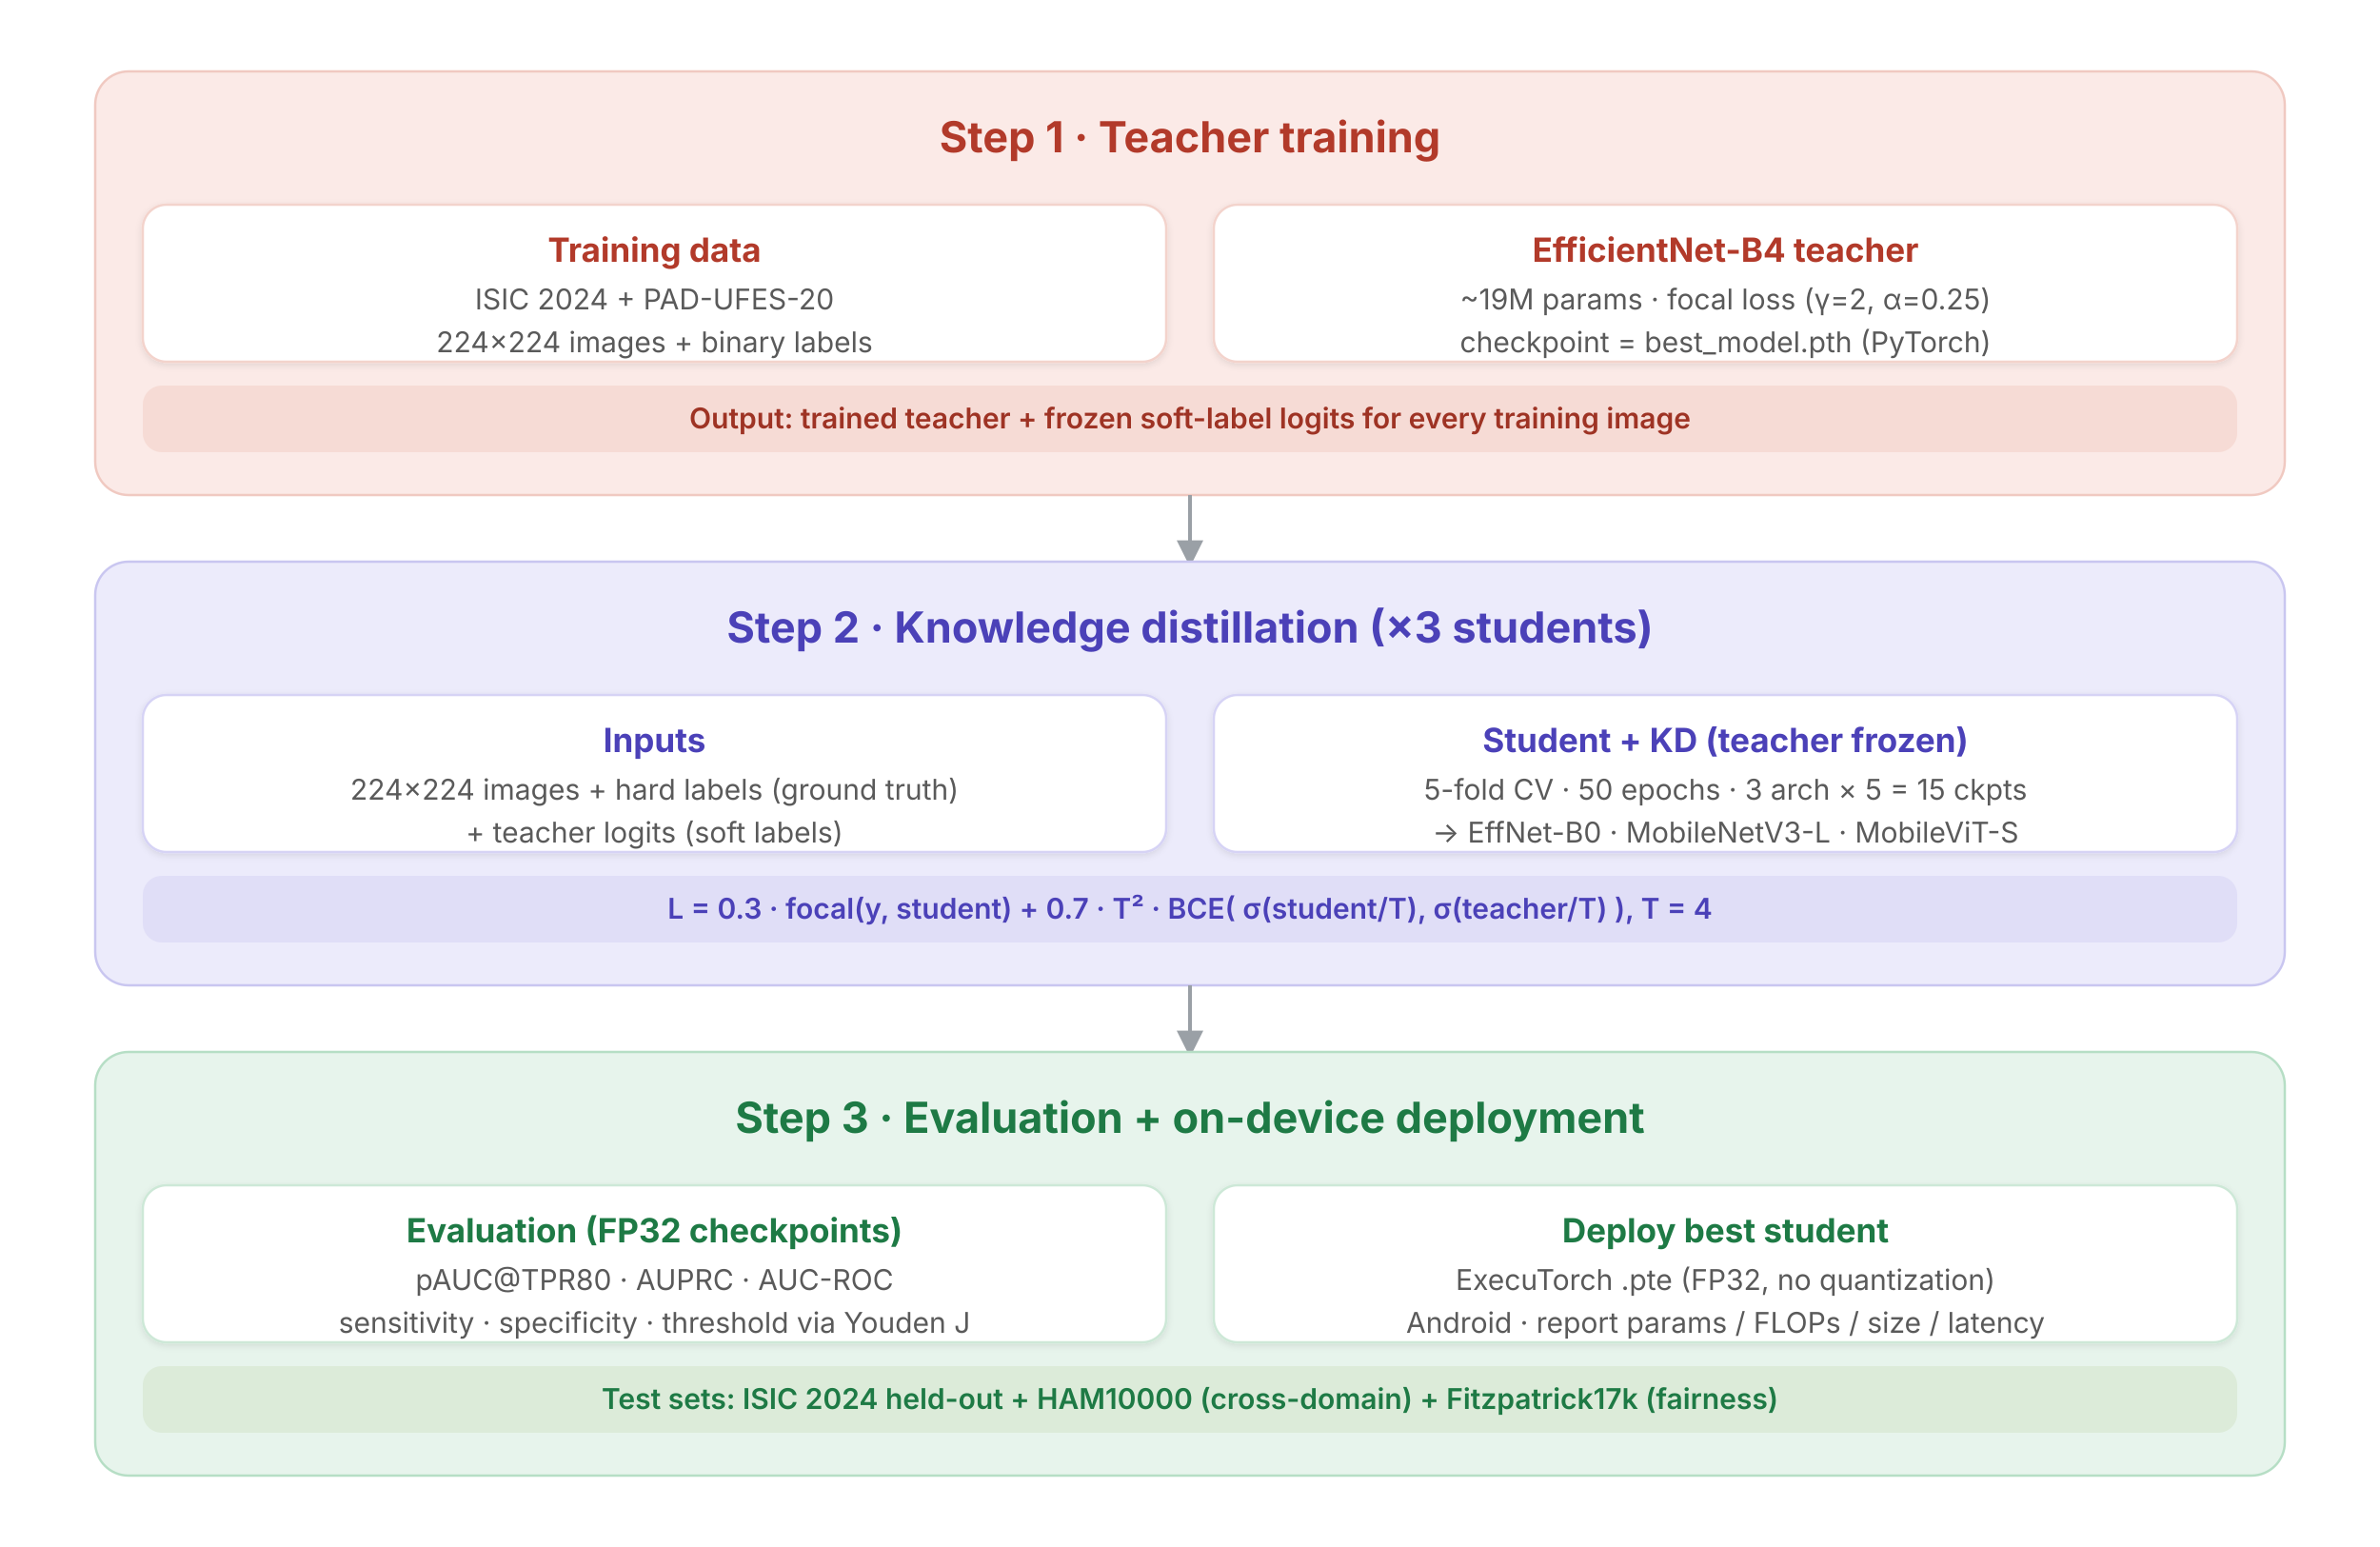
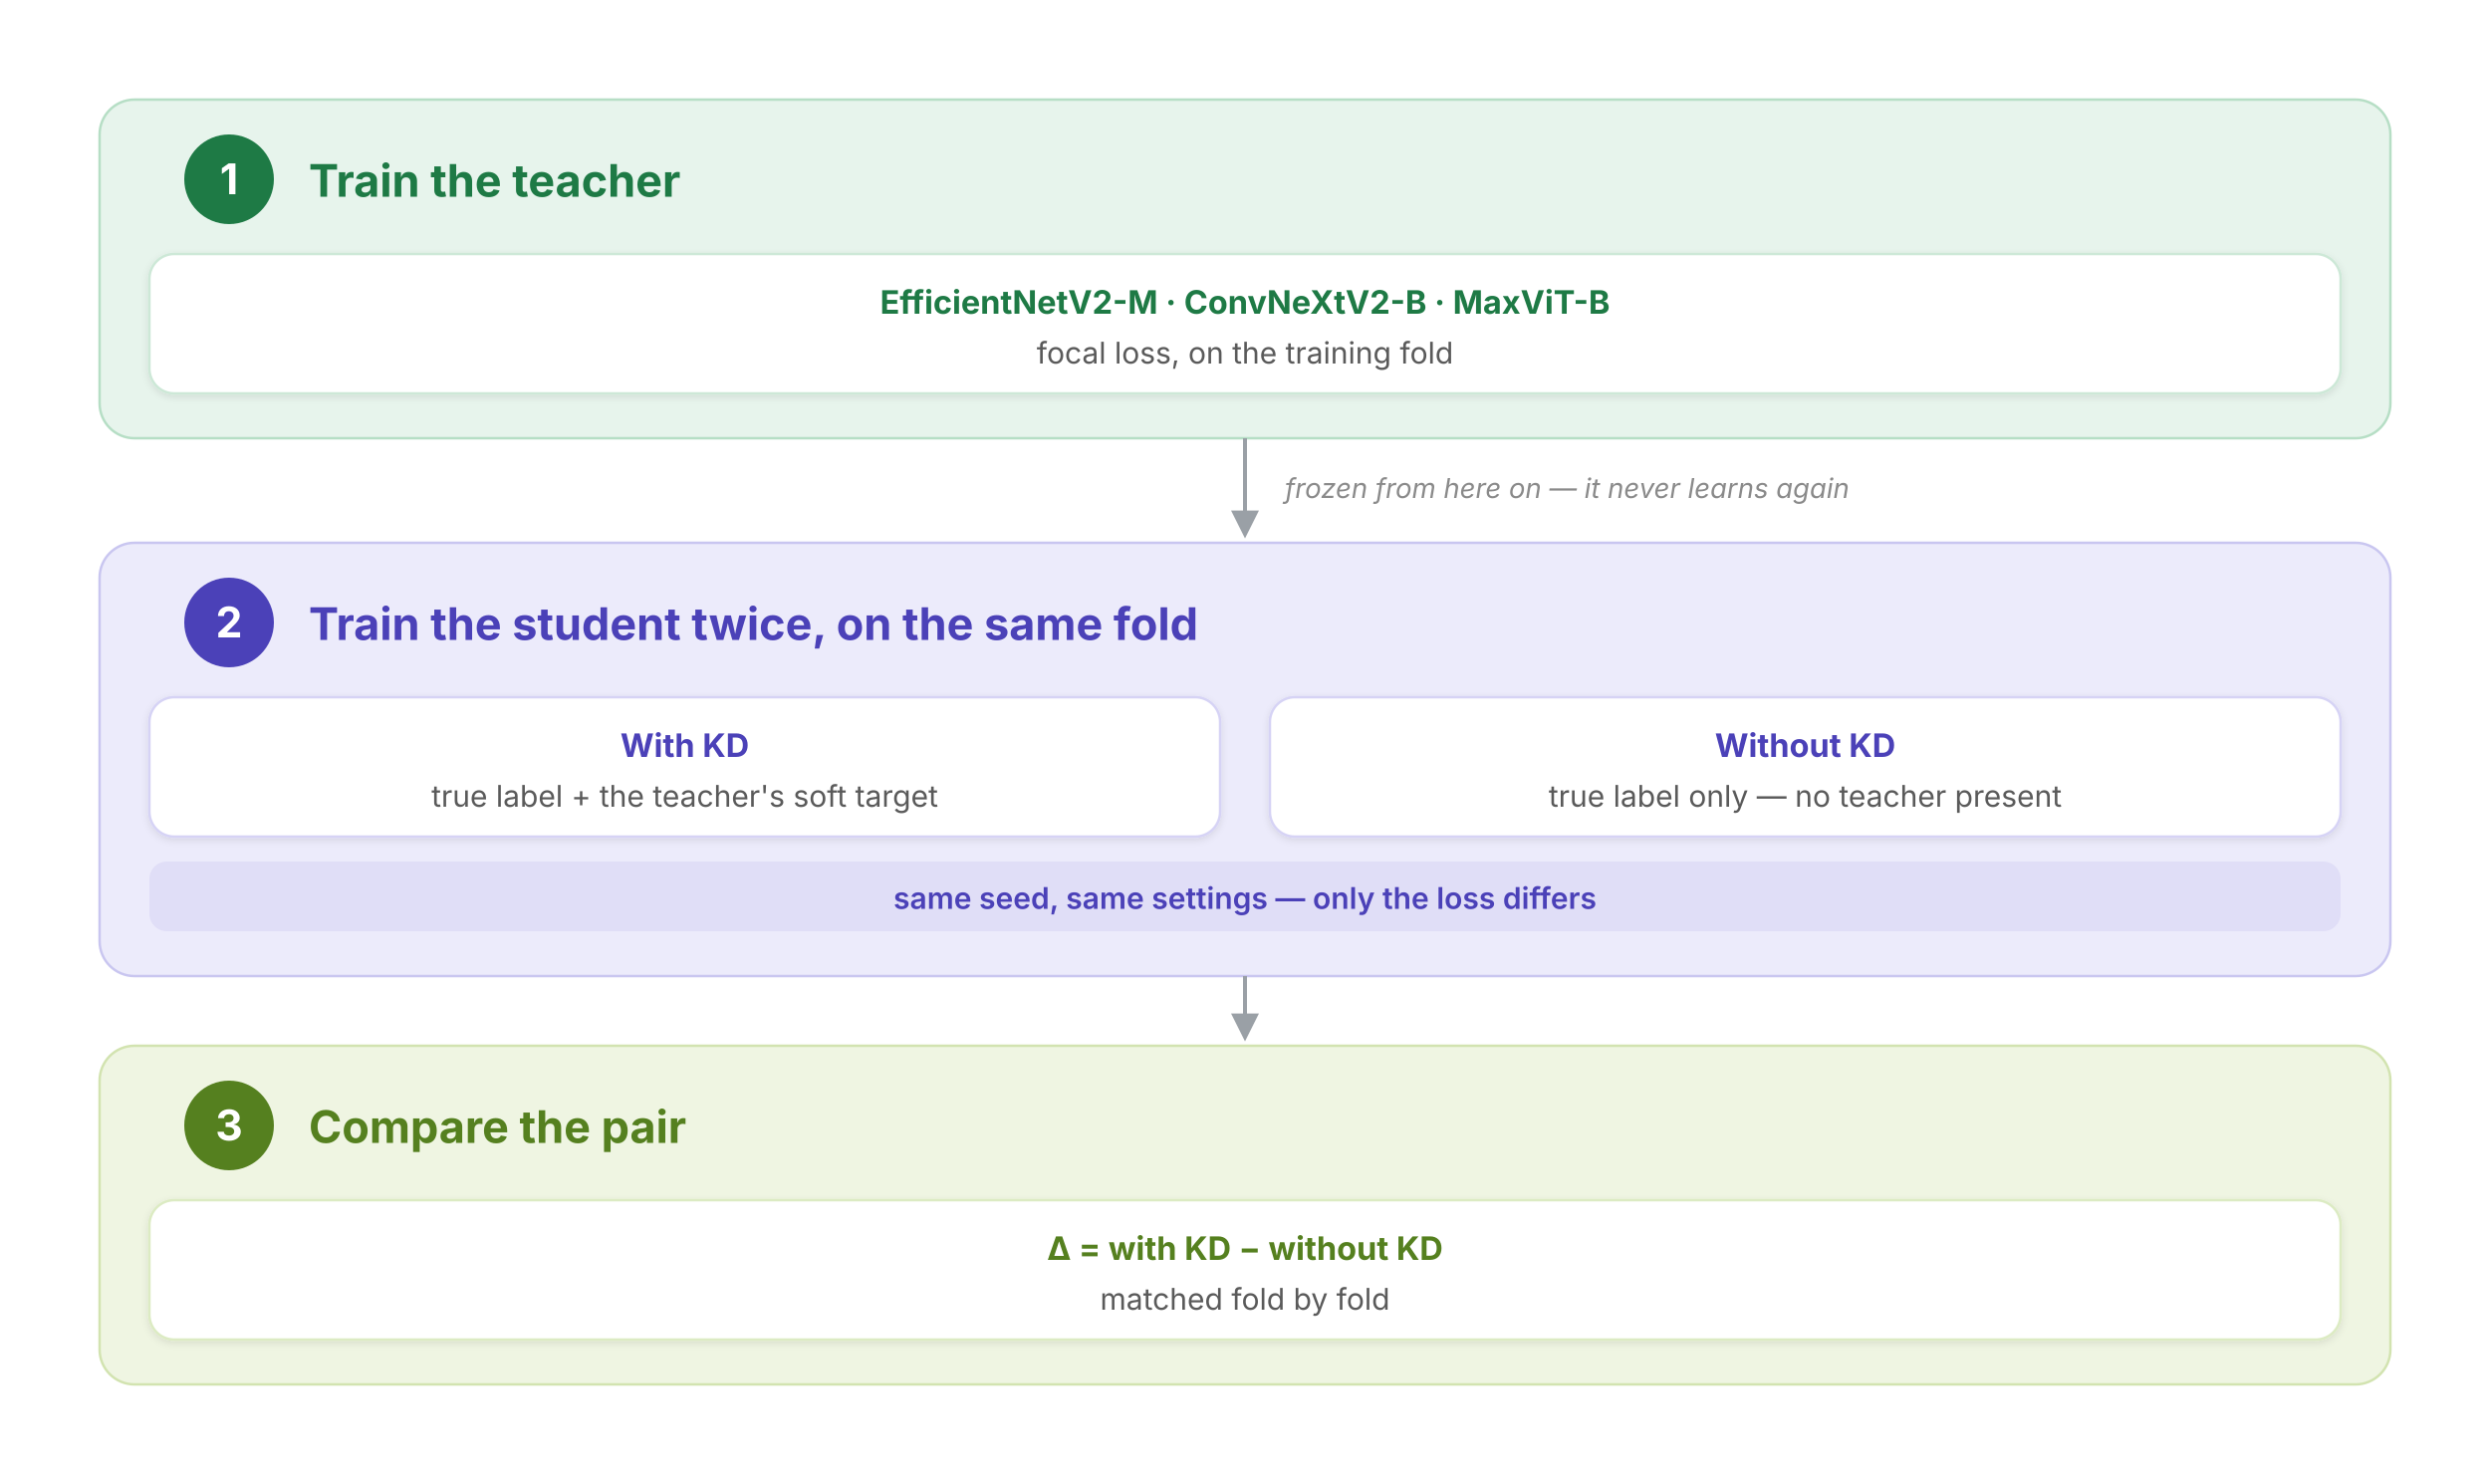
- <svg xmlns="http://www.w3.org/2000/svg" width="1000" height="650" viewBox="0 0 1000 650" font-family="-apple-system, BlinkMacSystemFont, 'Segoe UI', Inter, Helvetica, Arial, sans-serif">
+ <svg xmlns="http://www.w3.org/2000/svg" width="1000" height="596" viewBox="0 0 1000 596" font-family="-apple-system, BlinkMacSystemFont, 'Segoe UI', Inter, Helvetica, Arial, sans-serif">
  <defs>
    <marker id="arrow" viewBox="0 0 10 10" refX="8" refY="5" markerWidth="7" markerHeight="7" orient="auto-start-reverse">
      <path d="M0,0 L10,5 L0,10 z" fill="#9AA0A6" />
    </marker>
    <filter id="cardShadow" x="-6%" y="-6%" width="112%" height="118%">
      <feDropShadow dx="0" dy="1" stdDeviation="1.5" flood-color="#1a1a1a" flood-opacity="0.10" />
    </filter>
  </defs>
-   <rect x="0" y="0" width="1000" height="650" fill="#FFFFFF" />
-   <rect x="40" y="30" width="920" height="178" rx="14" fill="#FBEAE7" stroke="#F0C9C1" />
-   <text x="500" y="64" text-anchor="middle" font-size="18" font-weight="700" fill="#B23A2A">Step 1 · Teacher training</text>
-   <rect x="60" y="86" width="430" height="66" rx="10" fill="#FFFFFF" stroke="#F3D3CC" filter="url(#cardShadow)" />
-   <text x="275" y="110" text-anchor="middle" font-size="14" font-weight="700" fill="#B23A2A">Training data</text>
-   <text x="275" y="130" text-anchor="middle" font-size="12" fill="#5A5A5A">ISIC 2024 + PAD-UFES-20</text>
-   <text x="275" y="148" text-anchor="middle" font-size="12" fill="#5A5A5A">224×224 images + binary labels</text>
-   <rect x="510" y="86" width="430" height="66" rx="10" fill="#FFFFFF" stroke="#F3D3CC" filter="url(#cardShadow)" />
-   <text x="725" y="110" text-anchor="middle" font-size="14" font-weight="700" fill="#B23A2A">EfficientNet-B4 teacher</text>
-   <text x="725" y="130" text-anchor="middle" font-size="12" fill="#5A5A5A">~19M params · focal loss (γ=2, α=0.25)</text>
-   <text x="725" y="148" text-anchor="middle" font-size="12" fill="#5A5A5A">checkpoint = best_model.pth (PyTorch)</text>
-   <rect x="60" y="162" width="880" height="28" rx="8" fill="#F6DBD5" />
-   <text x="500" y="180" text-anchor="middle" font-size="12" font-weight="600" fill="#9E3324">Output: trained teacher + frozen soft-label logits for every training image</text>
-   <line x1="500" y1="208" x2="500" y2="236" stroke="#9AA0A6" stroke-width="1.6" marker-end="url(#arrow)" />
-   <rect x="40" y="236" width="920" height="178" rx="14" fill="#ECEBFB" stroke="#C9C6F0" />
-   <text x="500" y="270" text-anchor="middle" font-size="18" font-weight="700" fill="#4B41B8">Step 2 · Knowledge distillation (×3 students)</text>
-   <rect x="60" y="292" width="430" height="66" rx="10" fill="#FFFFFF" stroke="#D6D3F5" filter="url(#cardShadow)" />
-   <text x="275" y="316" text-anchor="middle" font-size="14" font-weight="700" fill="#4B41B8">Inputs</text>
-   <text x="275" y="336" text-anchor="middle" font-size="12" fill="#5A5A5A">224×224 images + hard labels (ground truth)</text>
-   <text x="275" y="354" text-anchor="middle" font-size="12" fill="#5A5A5A">+ teacher logits (soft labels)</text>
-   <rect x="510" y="292" width="430" height="66" rx="10" fill="#FFFFFF" stroke="#D6D3F5" filter="url(#cardShadow)" />
-   <text x="725" y="316" text-anchor="middle" font-size="14" font-weight="700" fill="#4B41B8">Student + KD (teacher frozen)</text>
-   <text x="725" y="336" text-anchor="middle" font-size="12" fill="#5A5A5A">5-fold CV · 50 epochs · 3 arch × 5 = 15 ckpts</text>
-   <text x="725" y="354" text-anchor="middle" font-size="12" fill="#5A5A5A">→ EffNet-B0 · MobileNetV3-L · MobileViT-S</text>
-   <rect x="60" y="368" width="880" height="28" rx="8" fill="#E0DEF7" />
-   <text x="500" y="386" text-anchor="middle" font-size="12" font-weight="600" fill="#4B41B8">L = 0.3 · focal(y, student) + 0.7 · T² · BCE( σ(student/T), σ(teacher/T) ),  T = 4</text>
-   <line x1="500" y1="414" x2="500" y2="442" stroke="#9AA0A6" stroke-width="1.6" marker-end="url(#arrow)" />
-   <rect x="40" y="442" width="920" height="178" rx="14" fill="#E7F4EC" stroke="#B6DEC5" />
-   <text x="500" y="476" text-anchor="middle" font-size="18" font-weight="700" fill="#1E7A45">Step 3 · Evaluation + on-device deployment</text>
-   <rect x="60" y="498" width="430" height="66" rx="10" fill="#FFFFFF" stroke="#CDE8D7" filter="url(#cardShadow)" />
-   <text x="275" y="522" text-anchor="middle" font-size="14" font-weight="700" fill="#1E7A45">Evaluation (FP32 checkpoints)</text>
-   <text x="275" y="542" text-anchor="middle" font-size="12" fill="#5A5A5A">pAUC@TPR80 · AUPRC · AUC-ROC</text>
-   <text x="275" y="560" text-anchor="middle" font-size="12" fill="#5A5A5A">sensitivity · specificity · threshold via Youden J</text>
-   <rect x="510" y="498" width="430" height="66" rx="10" fill="#FFFFFF" stroke="#CDE8D7" filter="url(#cardShadow)" />
-   <text x="725" y="522" text-anchor="middle" font-size="14" font-weight="700" fill="#1E7A45">Deploy best student</text>
-   <text x="725" y="542" text-anchor="middle" font-size="12" fill="#5A5A5A">ExecuTorch .pte (FP32, no quantization)</text>
-   <text x="725" y="560" text-anchor="middle" font-size="12" fill="#5A5A5A">Android · report params / FLOPs / size / latency</text>
-   <rect x="60" y="574" width="880" height="28" rx="8" fill="#DCEBD9" />
-   <text x="500" y="592" text-anchor="middle" font-size="12" font-weight="600" fill="#1E7A45">Test sets: ISIC 2024 held-out + HAM10000 (cross-domain) + Fitzpatrick17k (fairness)</text>
+   <rect width="1000" height="596" fill="#FFFFFF" />
+   <rect x="40" y="40" width="920" height="136" rx="14" fill="#E7F4EC" stroke="#B6DEC5" />
+   <circle cx="92" cy="72" r="18" fill="#1E7A45" />
+   <text x="92" y="78" text-anchor="middle" font-size="17" font-weight="700" fill="#FFFFFF">1</text>
+   <text x="124" y="79" font-size="18" font-weight="700" fill="#1E7A45">Train the teacher</text>
+   <rect x="60" y="102" width="880" height="56" rx="10" fill="#FFFFFF" stroke="#CDE8D7" filter="url(#cardShadow)" />
+   <text x="500" y="126" text-anchor="middle" font-size="13" font-weight="700" fill="#1E7A45">EfficientNetV2-M   ·   ConvNeXtV2-B   ·   MaxViT-B</text>
+   <text x="500" y="146" text-anchor="middle" font-size="12" fill="#5A5A5A">focal loss, on the training fold</text>
+   <line x1="500" y1="176" x2="500" y2="214" stroke="#9AA0A6" stroke-width="1.6" marker-end="url(#arrow)" />
+   <text x="516" y="200" font-size="11" font-style="italic" fill="#8A8A8A">frozen from here on — it never learns again</text>
+   <rect x="40" y="218" width="920" height="174" rx="14" fill="#ECEBFB" stroke="#C9C6F0" />
+   <circle cx="92" cy="250" r="18" fill="#4B41B8" />
+   <text x="92" y="256" text-anchor="middle" font-size="17" font-weight="700" fill="#FFFFFF">2</text>
+   <text x="124" y="257" font-size="18" font-weight="700" fill="#4B41B8">Train the student twice, on the same fold</text>
+   <rect x="60" y="280" width="430" height="56" rx="10" fill="#FFFFFF" stroke="#D6D3F5" filter="url(#cardShadow)" />
+   <text x="275" y="304" text-anchor="middle" font-size="13" font-weight="700" fill="#4B41B8">With KD</text>
+   <text x="275" y="324" text-anchor="middle" font-size="12" fill="#5A5A5A">true label  +  the teacher's soft target</text>
+   <rect x="510" y="280" width="430" height="56" rx="10" fill="#FFFFFF" stroke="#D6D3F5" filter="url(#cardShadow)" />
+   <text x="725" y="304" text-anchor="middle" font-size="13" font-weight="700" fill="#4B41B8">Without KD</text>
+   <text x="725" y="324" text-anchor="middle" font-size="12" fill="#5A5A5A">true label only — no teacher present</text>
+   <rect x="60" y="346" width="880" height="28" rx="7" fill="#E0DEF7" />
+   <text x="500" y="365" text-anchor="middle" font-size="12" font-weight="600" fill="#4B41B8">same seed, same settings — only the loss differs</text>
+   <line x1="500" y1="392" x2="500" y2="416" stroke="#9AA0A6" stroke-width="1.6" marker-end="url(#arrow)" />
+   <rect x="40" y="420" width="920" height="136" rx="14" fill="#EFF5E2" stroke="#D2E3B0" />
+   <circle cx="92" cy="452" r="18" fill="#55801F" />
+   <text x="92" y="458" text-anchor="middle" font-size="17" font-weight="700" fill="#FFFFFF">3</text>
+   <text x="124" y="459" font-size="18" font-weight="700" fill="#55801F">Compare the pair</text>
+   <rect x="60" y="482" width="880" height="56" rx="10" fill="#FFFFFF" stroke="#DCEBC3" filter="url(#cardShadow)" />
+   <text x="500" y="506" text-anchor="middle" font-size="13" font-weight="700" fill="#55801F">Δ  =  with KD  −  without KD</text>
+   <text x="500" y="526" text-anchor="middle" font-size="12" fill="#5A5A5A">matched fold by fold</text>
</svg>
